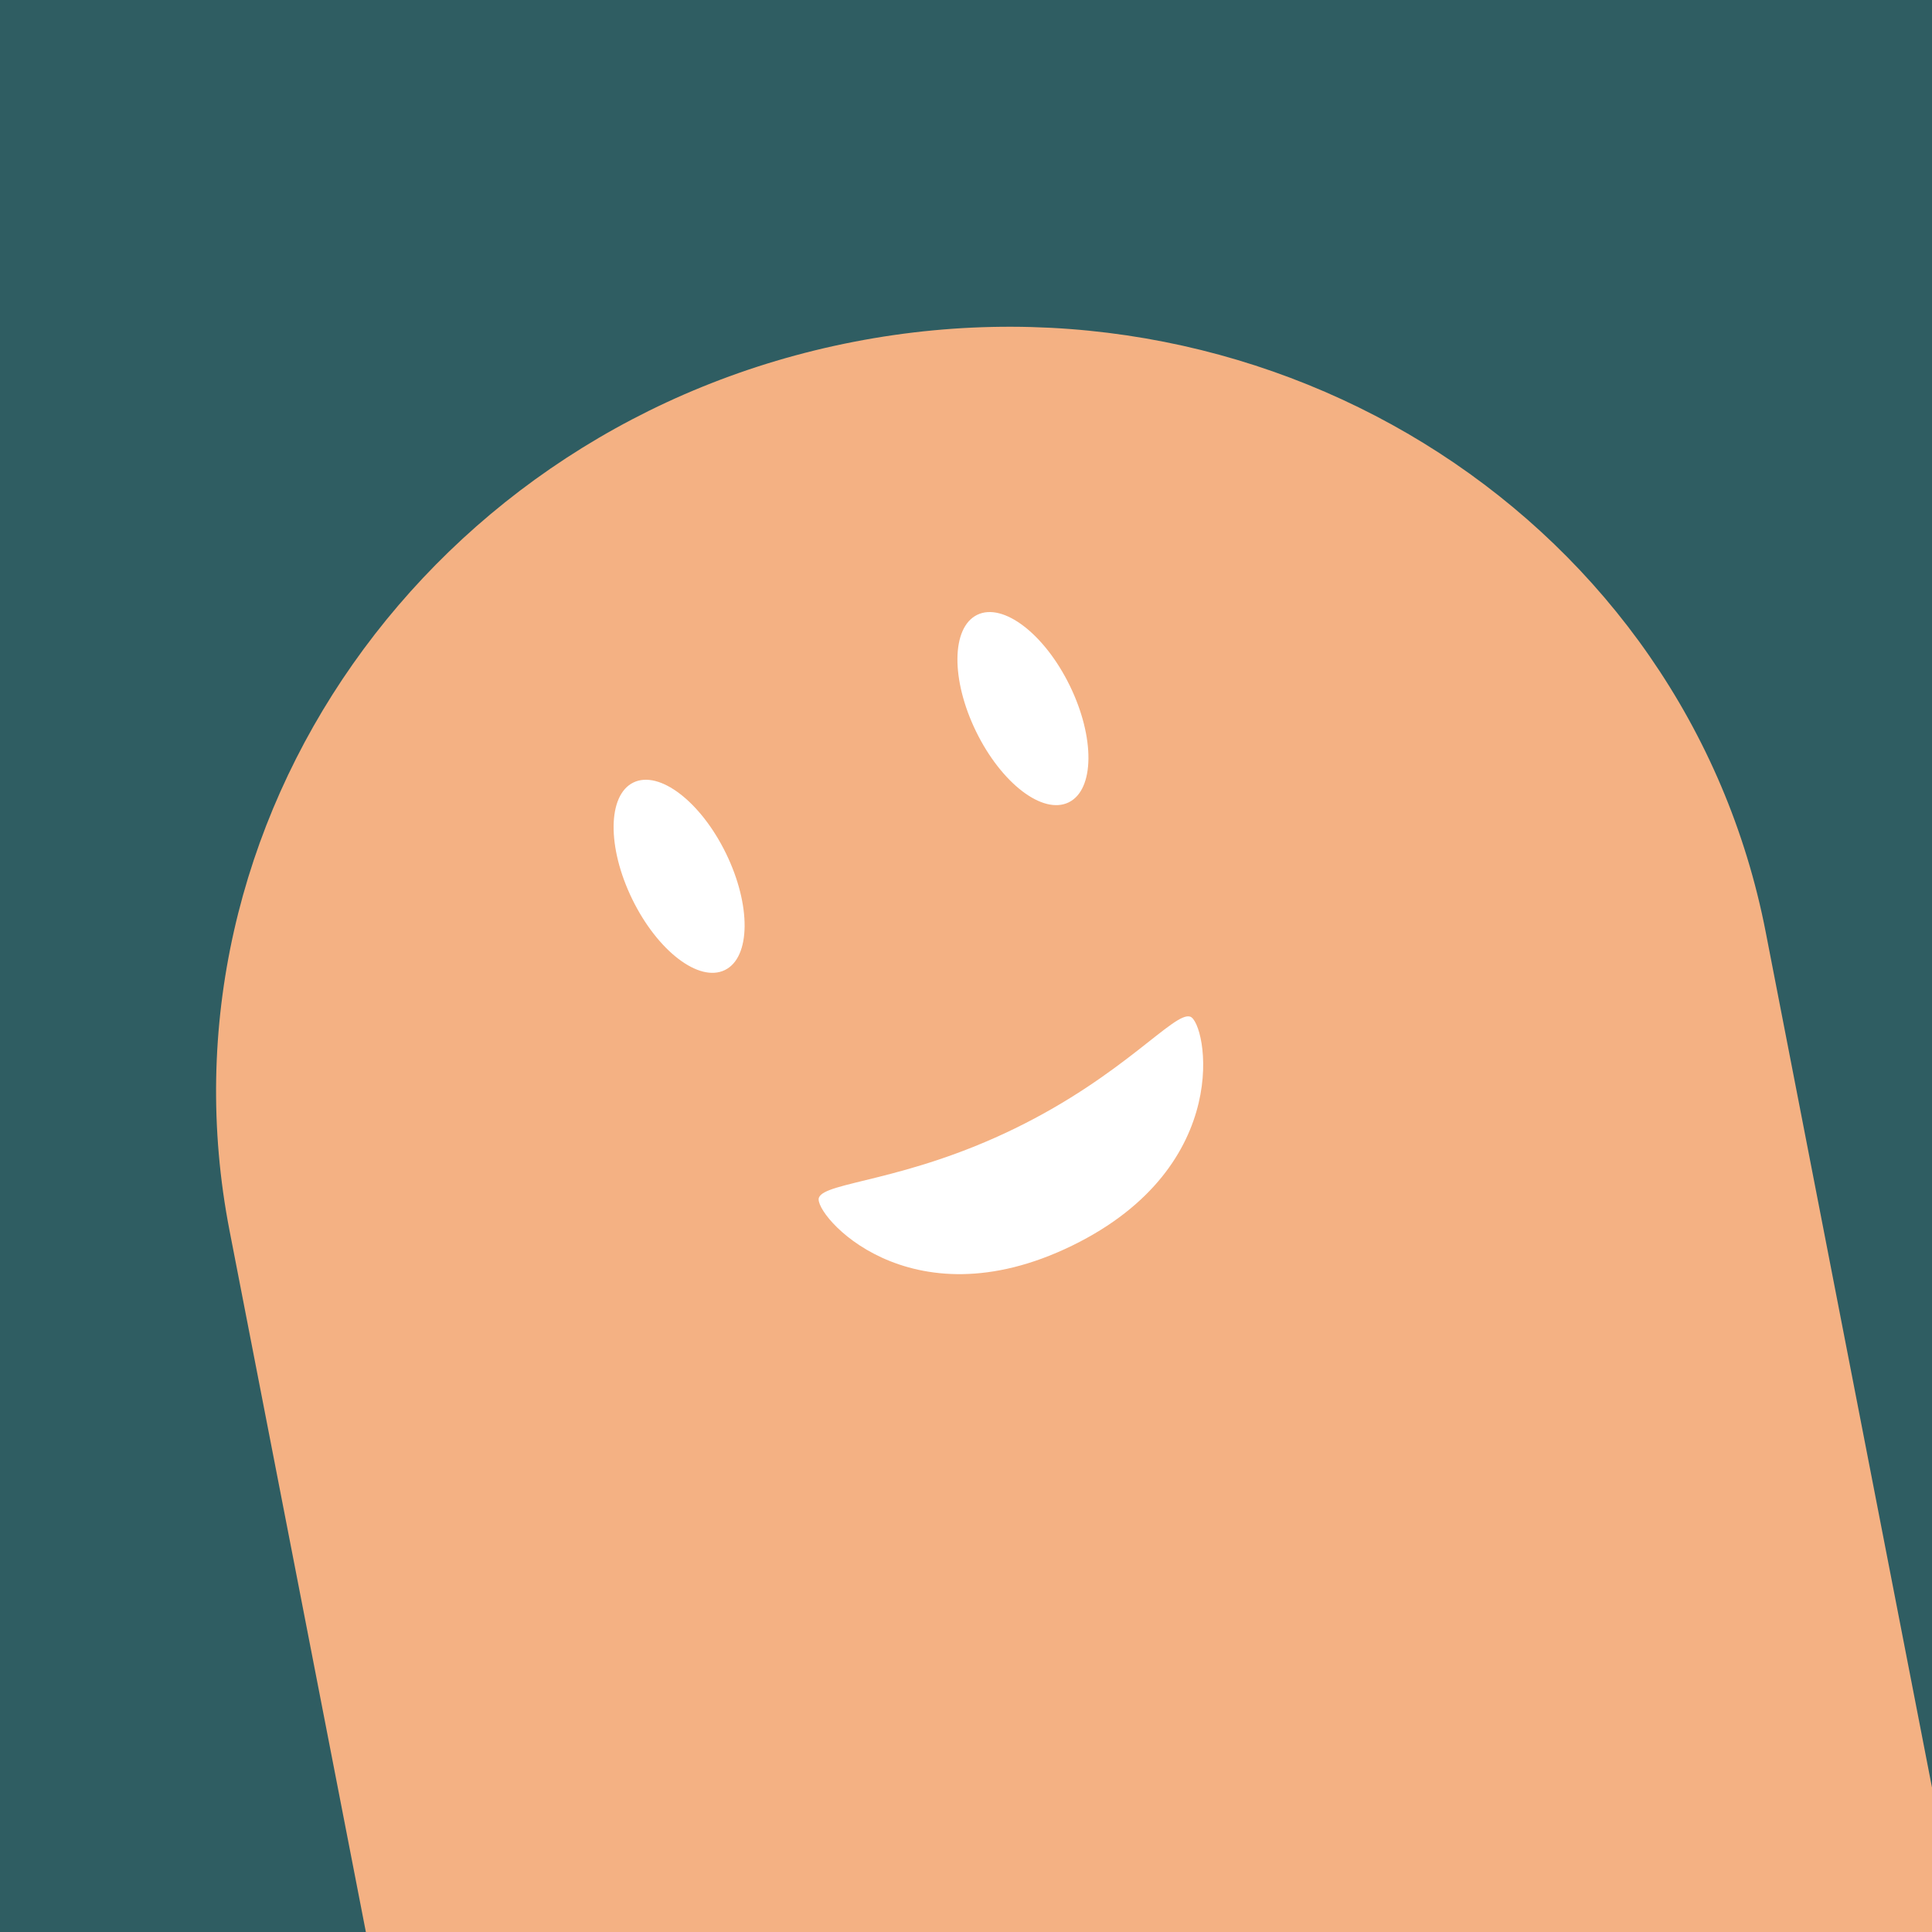
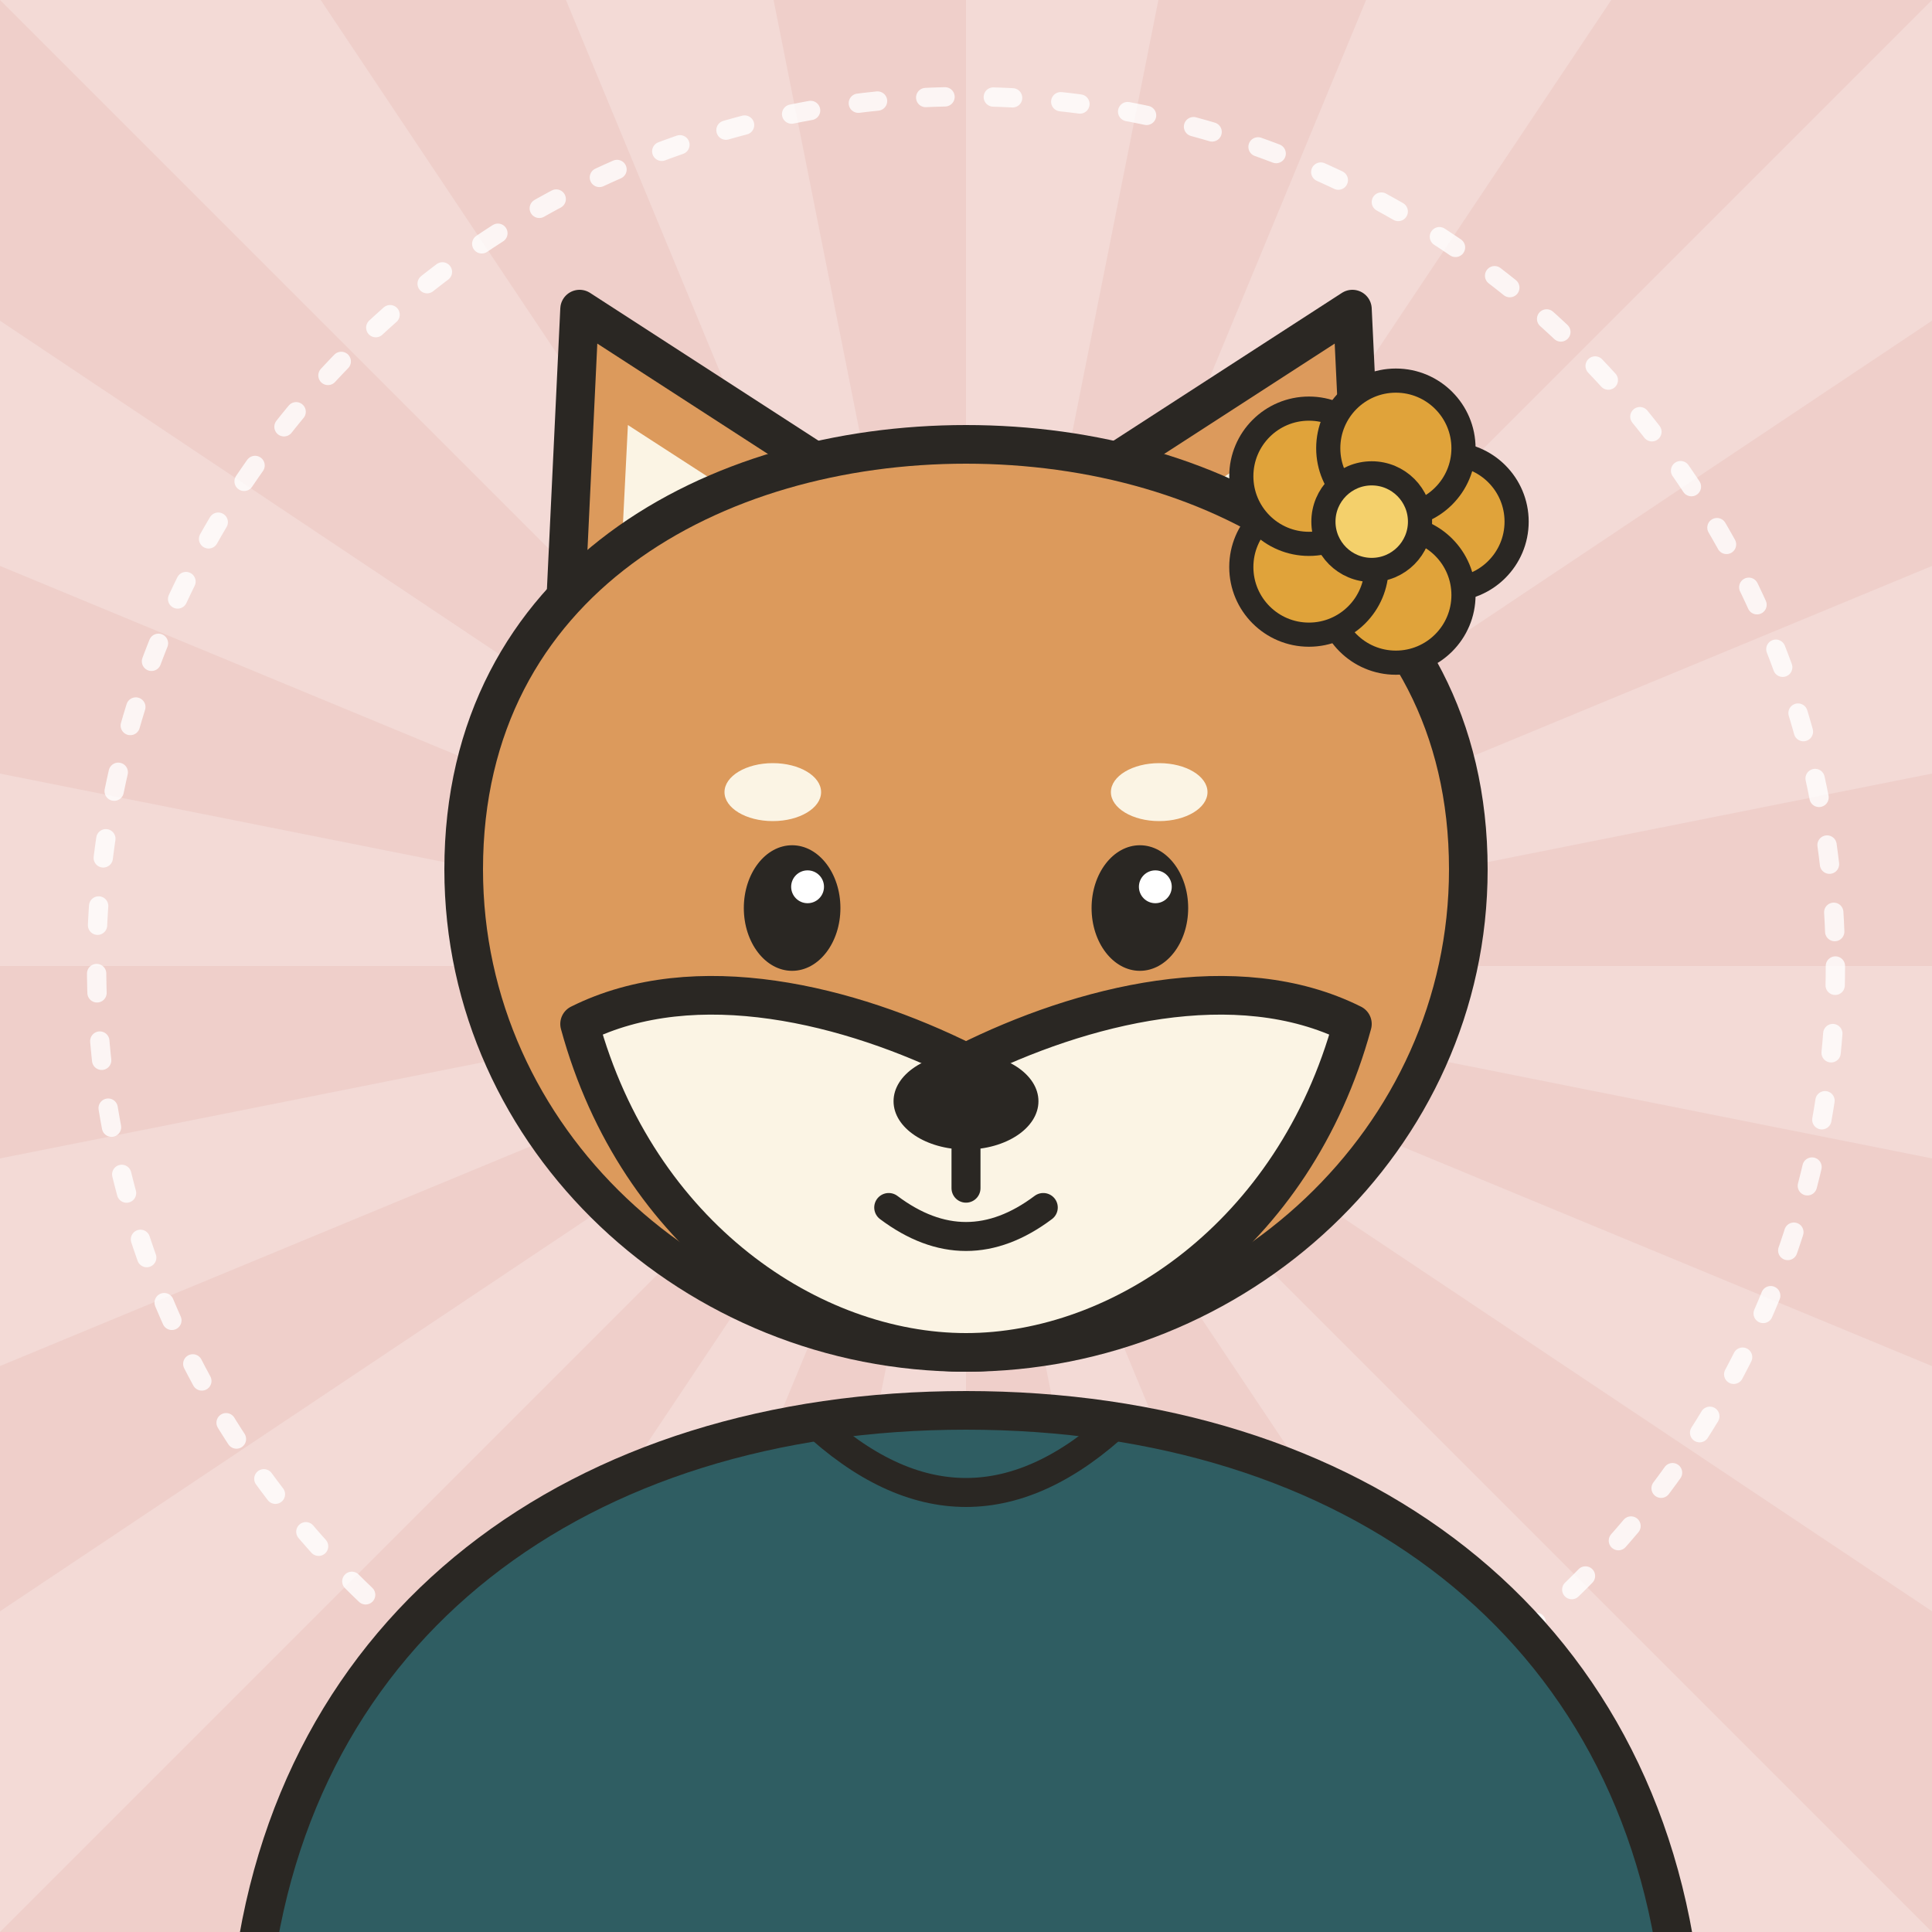
- <svg xmlns="http://www.w3.org/2000/svg" viewBox="0 0 100 100" fill="none" shape-rendering="auto">
-   <mask id="viewboxMask">
-     <rect width="100" height="100" rx="0" ry="0" x="0" y="0" fill="#fff" />
-   </mask>
-   <g mask="url(#viewboxMask)">
-     <rect fill="#2f5d62" width="100" height="100" x="0" y="0" />
-     <g transform="translate(5 5) scale(0.9)">
-       <g transform="translate(5, 3) rotate(-11 50 70)">
-         <path d="M95 53.33C95 29.4 74.85 10 50 10S5 29.4 5 53.33V140h90V53.33Z" fill="#f4b183" />
-         <g transform="translate(29 33)">
-           <g transform="translate(-2, -7) rotate(-15 21 21)">
-             <g transform="translate(0 1)">
-               <path d="M13 8c0 3.31-1.34 6-3 6s-3-2.69-3-6 1.34-6 3-6 3 2.69 3 6ZM35 8c0 3.31-1.34 6-3 6s-3-2.69-3-6 1.34-6 3-6 3 2.69 3 6Z" fill="#ffffff" />
-             </g>
-             <g transform="translate(6 27)">
-               <path d="M15 11C4.52 11 2.42 2.82 3.12 2.14 3.82 1.46 8.02 3.5 15 3.5c6.99 0 11.18-2.04 11.88-1.36.7.68-1.4 8.86-11.88 8.86Z" fill="#ffffff" />
-             </g>
-           </g>
-         </g>
-       </g>
-     </g>
-   </g>
+ <svg xmlns="http://www.w3.org/2000/svg" viewBox="0 0 200 200">
+   <rect width="200" height="200" fill="#efcfca" />
+   <path d="M100 100 L250.0 100.0 L247.1 129.3 Z M100 100 L238.6 157.4 L224.7 183.3 Z M100 100 L206.1 206.1 L183.3 224.7 Z M100 100 L157.4 238.6 L129.3 247.1 Z M100 100 L100.0 250.0 L70.7 247.1 Z M100 100 L42.6 238.6 L16.7 224.7 Z M100 100 L-6.1 206.1 L-24.7 183.3 Z M100 100 L-38.6 157.4 L-47.1 129.3 Z M100 100 L-50.0 100.0 L-47.1 70.7 Z M100 100 L-38.6 42.6 L-24.7 16.7 Z M100 100 L-6.1 -6.1 L16.7 -24.7 Z M100 100 L42.6 -38.6 L70.7 -47.1 Z M100 100 L100.0 -50.0 L129.3 -47.1 Z M100 100 L157.4 -38.6 L183.3 -24.7 Z M100 100 L206.1 -6.1 L224.7 16.7 Z M100 100 L238.6 42.6 L247.1 70.7 Z" fill="#fff" opacity=".22" />
+   <circle cx="100" cy="100" r="90" fill="none" stroke="#fff" stroke-width="2" stroke-dasharray="2 5" stroke-linecap="round" opacity=".8" />
+   <path d="M26 206 C30 168 60 146 100 146 C140 146 170 168 174 206 Z" fill="#2f5d62" stroke="#2a2723" stroke-width="4" stroke-linejoin="round" stroke-linecap="round" />
+   <path d="M84 147 Q100 162 116 147" fill="none" stroke="#2a2723" stroke-width="3" stroke-linejoin="round" stroke-linecap="round" />
+   <path d="M58 74 L60 32 L94 54 Z" fill="#dc9a5c" stroke="#2a2723" stroke-width="4" stroke-linejoin="round" stroke-linecap="round" />
+   <path d="M142 74 L140 32 L106 54 Z" fill="#dc9a5c" stroke="#2a2723" stroke-width="4" stroke-linejoin="round" stroke-linecap="round" />
+   <path d="M64 64 L65 44 L82 55 Z" fill="#fbf4e4" />
+   <path d="M136 64 L135 44 L118 55 Z" fill="#fbf4e4" />
+   <path d="M48 90 C48 60 74 46 100 46 C126 46 152 60 152 90 C152 118 128 140 100 140 C72 140 48 118 48 90 Z" fill="#dc9a5c" stroke="#2a2723" stroke-width="4" stroke-linejoin="round" stroke-linecap="round" />
+   <path d="M60 106 C72 100 88 104 100 110 C112 104 128 100 140 106 C134 128 116 140 100 140 C84 140 66 128 60 106 Z" fill="#fbf4e4" stroke="#2a2723" stroke-width="4" stroke-linejoin="round" stroke-linecap="round" />
+   <ellipse cx="80" cy="82" rx="5" ry="3" fill="#fbf4e4" />
+   <ellipse cx="120" cy="82" rx="5" ry="3" fill="#fbf4e4" />
+   <ellipse cx="82" cy="94" rx="5" ry="6.5" fill="#2a2723" />
+   <ellipse cx="118" cy="94" rx="5" ry="6.5" fill="#2a2723" />
+   <circle cx="83.6" cy="91.8" r="1.7" fill="#fff" />
+   <circle cx="119.6" cy="91.8" r="1.7" fill="#fff" />
+   <ellipse cx="100" cy="114" rx="7.5" ry="5" fill="#2a2723" />
+   <path d="M100 119 L100 123 M92 125 Q100 131 108 125" fill="none" stroke="#2a2723" stroke-width="3" stroke-linejoin="round" stroke-linecap="round" />
+   <circle cx="150.0" cy="54.0" r="7" fill="#e0a33a" stroke="#2a2723" stroke-width="2.5" stroke-linejoin="round" stroke-linecap="round" />
+   <circle cx="144.5" cy="61.6" r="7" fill="#e0a33a" stroke="#2a2723" stroke-width="2.5" stroke-linejoin="round" stroke-linecap="round" />
+   <circle cx="135.5" cy="58.7" r="7" fill="#e0a33a" stroke="#2a2723" stroke-width="2.5" stroke-linejoin="round" stroke-linecap="round" />
+   <circle cx="135.5" cy="49.3" r="7" fill="#e0a33a" stroke="#2a2723" stroke-width="2.5" stroke-linejoin="round" stroke-linecap="round" />
+   <circle cx="144.5" cy="46.4" r="7" fill="#e0a33a" stroke="#2a2723" stroke-width="2.5" stroke-linejoin="round" stroke-linecap="round" />
+   <circle cx="142" cy="54" r="5" fill="#f4d06b" stroke="#2a2723" stroke-width="2.5" stroke-linejoin="round" stroke-linecap="round" />
</svg>
